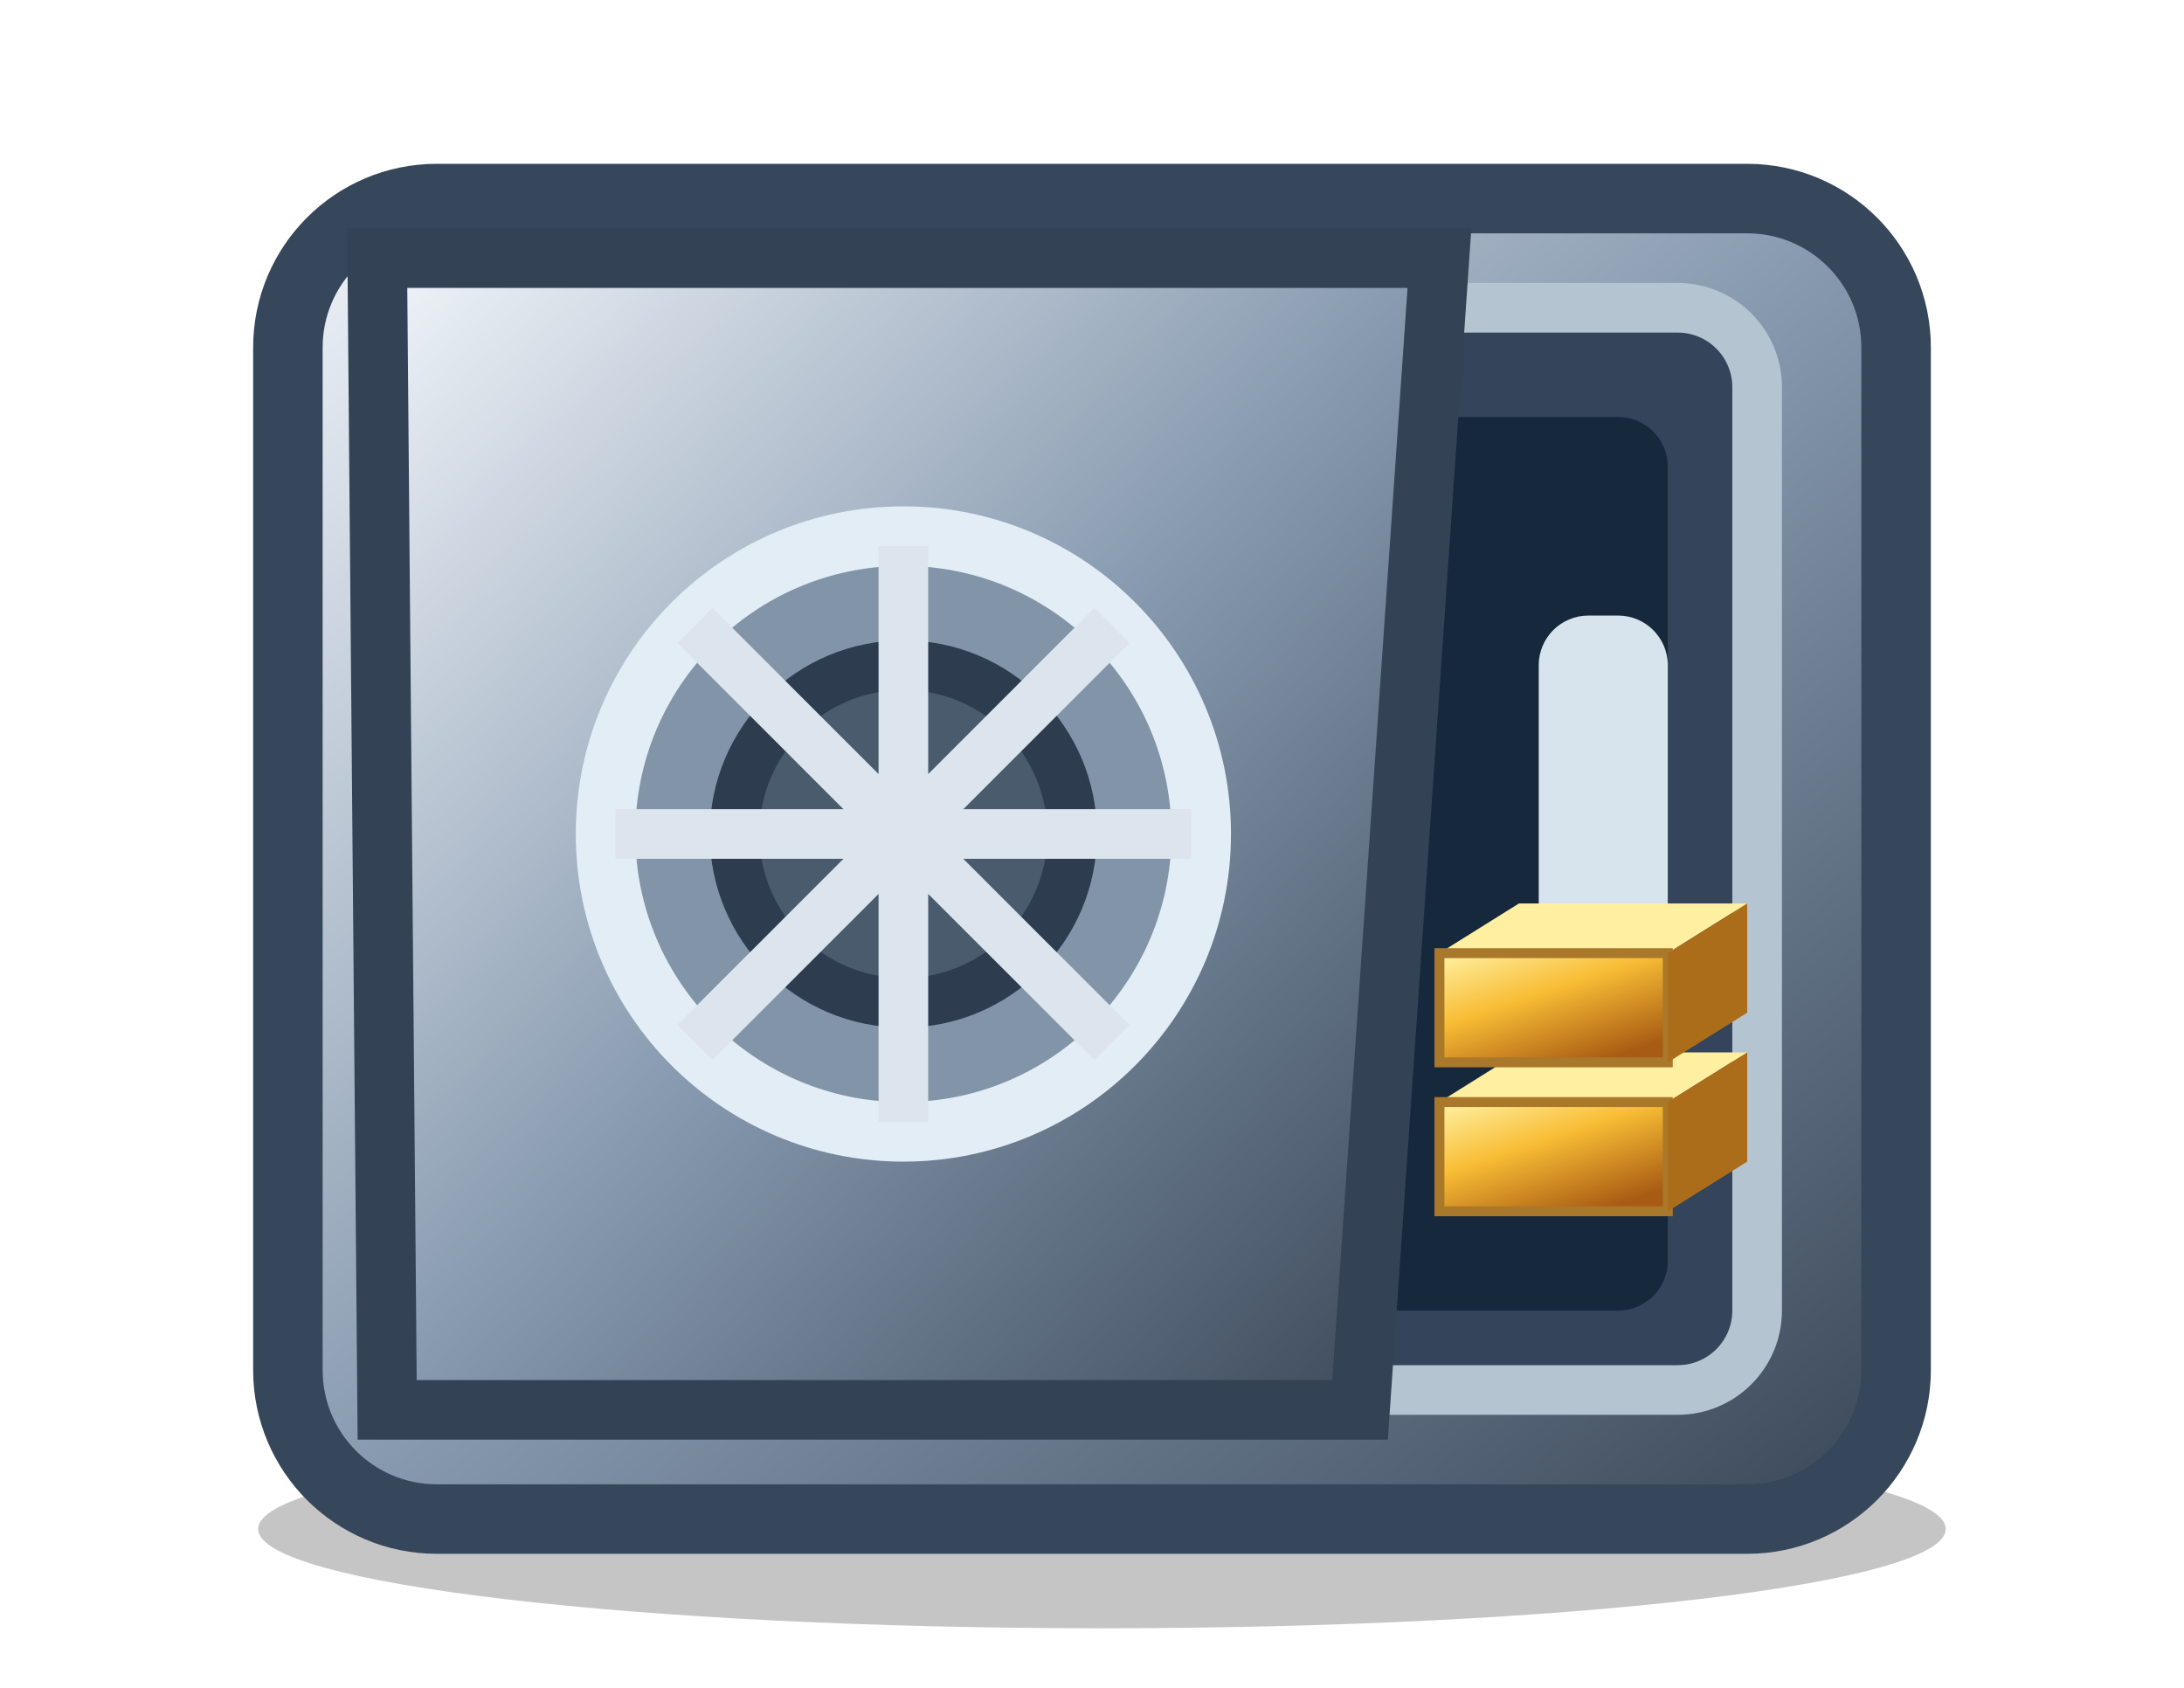
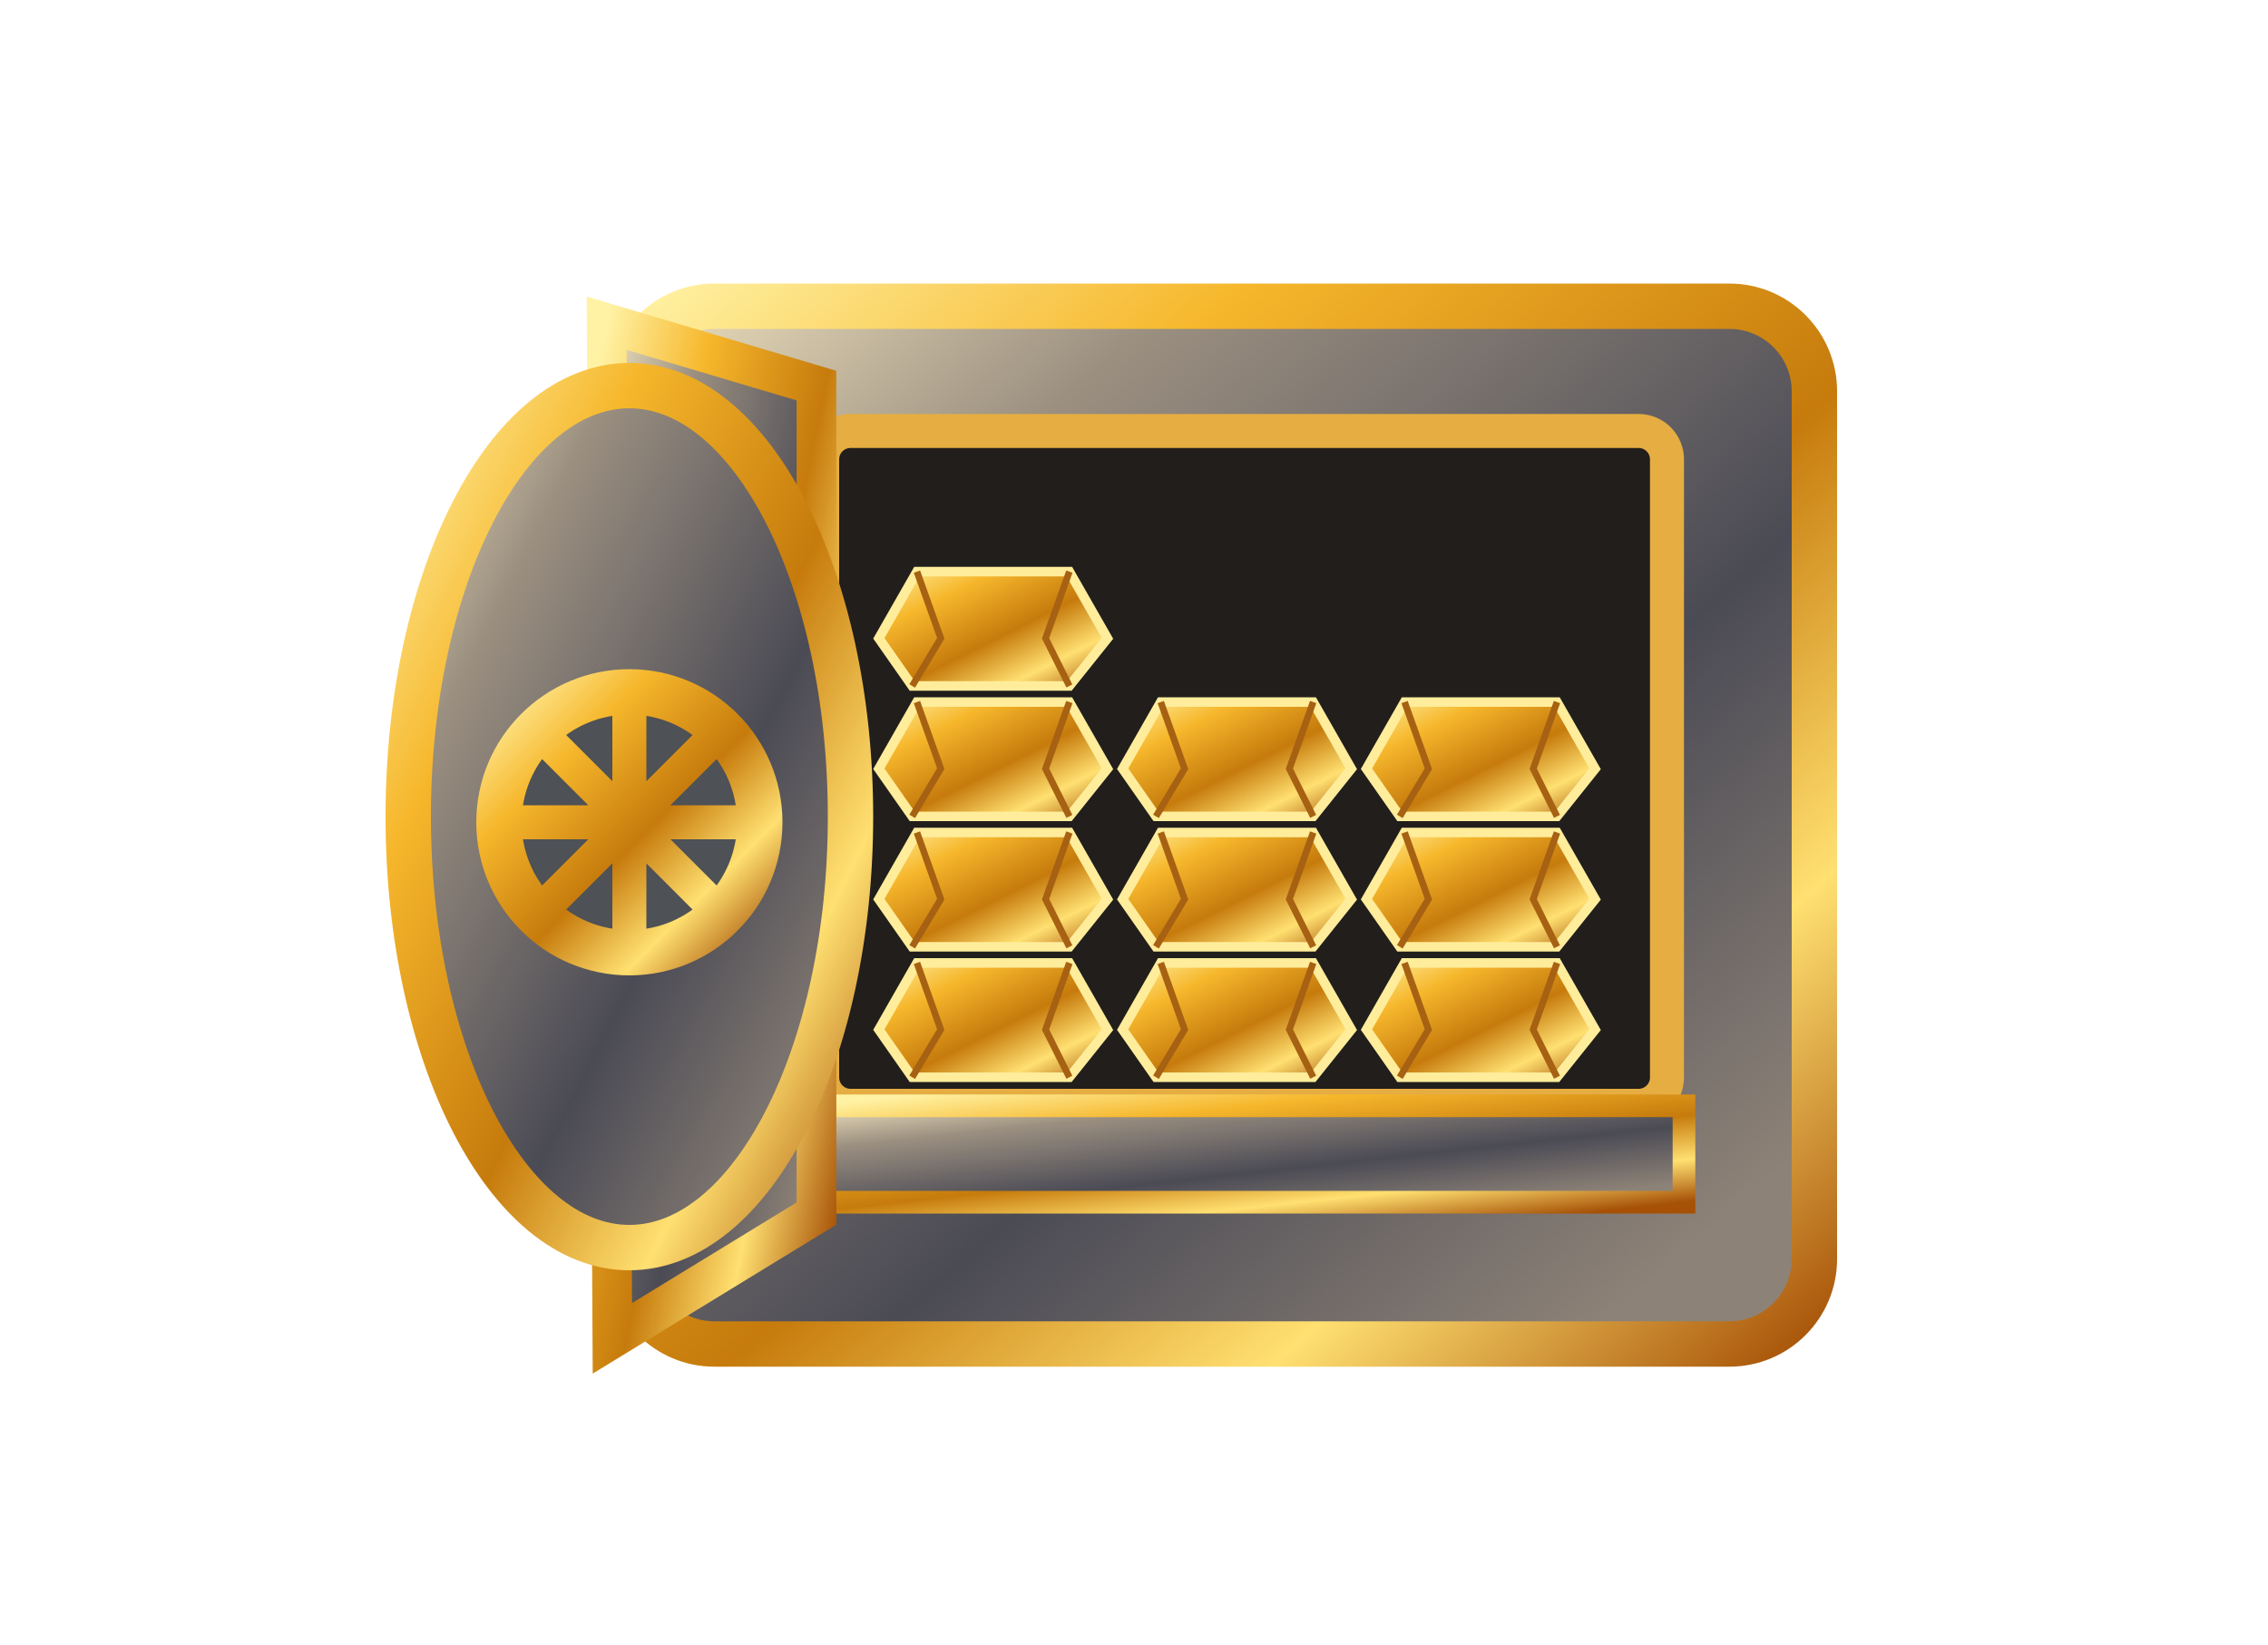
- <svg xmlns="http://www.w3.org/2000/svg" viewBox="0 0 220 170" width="220" height="170">
+ <svg xmlns="http://www.w3.org/2000/svg" viewBox="0 0 400 290" width="400" height="290">
  <defs>
-     <linearGradient id="gold" x2=".7" y2="1">
-       <stop stop-color="#fff2a5" />
-       <stop offset=".45" stop-color="#f8bd35" />
-       <stop offset="1" stop-color="#a85b13" />
+     <linearGradient id="gold" x1="0" y1="0" x2="1" y2="1">
+       <stop stop-color="#fff2a4" />
+       <stop offset=".25" stop-color="#f6b72c" />
+       <stop offset=".55" stop-color="#c67b0c" />
+       <stop offset=".78" stop-color="#ffe071" />
+       <stop offset="1" stop-color="#a65106" />
    </linearGradient>
-     <linearGradient id="wood" x2="1" y2="1">
-       <stop stop-color="#e2a45c" />
-       <stop offset=".45" stop-color="#985225" />
-       <stop offset="1" stop-color="#48261b" />
+     <linearGradient id="red" x1="0" y1="0" x2="1" y2="1">
+       <stop stop-color="#ff7259" />
+       <stop offset=".4" stop-color="#be1830" />
+       <stop offset=".8" stop-color="#730b20" />
+       <stop offset="1" stop-color="#ec4550" />
    </linearGradient>
-     <linearGradient id="steel" x2="1" y2="1">
-       <stop stop-color="#f1f5fa" />
-       <stop offset=".5" stop-color="#879aaf" />
-       <stop offset="1" stop-color="#394657" />
+     <linearGradient id="wood" x1="0" y1="0" x2="1" y2="1">
+       <stop stop-color="#b55b32" />
+       <stop offset=".55" stop-color="#632818" />
+       <stop offset="1" stop-color="#3b160d" />
    </linearGradient>
+     <linearGradient id="metal" x1="0" y1="0" x2="1" y2="1">
+       <stop stop-color="#f0e3bf" />
+       <stop offset=".23" stop-color="#9b8f80" />
+       <stop offset=".6" stop-color="#4b4b55" />
+       <stop offset=".9" stop-color="#8d8277" />
+     </linearGradient>
+     <linearGradient id="case" x1="0" y1="0" x2="1" y2="1">
+       <stop stop-color="#77707a" />
+       <stop offset=".25" stop-color="#34323b" />
+       <stop offset=".8" stop-color="#13141b" />
+       <stop offset="1" stop-color="#5a5360" />
+     </linearGradient>
+     <linearGradient id="cash" x1="0" y1="0" x2="1" y2="1">
+       <stop stop-color="#efffe2" />
+       <stop offset=".45" stop-color="#a4d3b0" />
+       <stop offset="1" stop-color="#40845c" />
+     </linearGradient>
+     <radialGradient id="gem">
+       <stop stop-color="#effaff" />
+       <stop offset=".4" stop-color="#4dd3ff" />
+       <stop offset="1" stop-color="#1722a9" />
+     </radialGradient>
+     <clipPath id="potInner">
+       <path d="M111 102 Q200 111 289 102 L280 159 Q200 184 120 159Z" />
+     </clipPath>
+     <clipPath id="bagInner">
+       <path d="M142 92 Q200 103 258 92 L255 115 Q200 131 145 115Z" />
+     </clipPath>
+     <clipPath id="chestInner">
+       <path d="M111 130 L287 130 L287 180 L111 180Z" />
+     </clipPath>
+     <clipPath id="vaultInner">
+       <path d="M145 76 L294 76 L294 195 L145 195Z" />
+     </clipPath>
+     <clipPath id="cashInner">
+       <path d="M109 134 L287 134 L287 187 L109 187Z" />
+     </clipPath>
  </defs>
-   <ellipse cx="111" cy="154" rx="85" ry="10" fill="#000" opacity=".23" />
-   <rect x="29" y="20" width="162" height="133" rx="15" fill="url(#steel)" stroke="#36465b" stroke-width="7" />
-   <rect x="42" y="31" width="135" height="109" rx="8" fill="#34445a" stroke="#b5c4d1" stroke-width="5" />
-   <rect x="53" y="42" width="115" height="90" rx="5" fill="#15283c" />
-   <path d="M38 26 L145 26 L137 142 L39 142Z" fill="url(#steel)" stroke="#334254" stroke-width="6" />
-   <circle cx="91" cy="84" r="30" fill="#8294a7" stroke="#e3edf5" stroke-width="6" />
-   <circle cx="91" cy="84" r="17" fill="#4a5b6e" stroke="#2e3c50" stroke-width="5" />
-   <path d="M91 55V113 M62 84H120 M70 63L112 105 M112 63L70 105" stroke="#dce5ed" stroke-width="5" />
-   <rect x="155" y="62" width="13" height="35" rx="5" fill="#d8e4ed" />
-   <g class="jackpot-stage-contents">
-     <g>
-       <path d="M145 111l8-5h23l-8 5Z" fill="#fff0a1" />
-       <rect x="145" y="111" width="23" height="11" fill="url(#gold)" stroke="#a9782a" stroke-width="1" />
-       <path d="M168 111l8-5v11l-8 5Z" fill="#ac6d1b" />
+   <rect x="111" y="54" width="209" height="183" rx="15" fill="url(#metal)" stroke="url(#gold)" stroke-width="8" />
+   <rect x="145" y="76" width="149" height="119" rx="5" fill="#211e1c" stroke="#e5ad42" stroke-width="6" />
+   <g clip-path="url(#vaultInner)">
+     <g transform="translate(155 174) scale(0.84)">
+       <path d="M0 9 L8 -5 L40 -5 L48 9 L40 19 L7 19Z" fill="url(#gold)" stroke="#ffed9b" stroke-width="2" />
+       <path d="M8 -5 L13 9 L7 19 M40 -5 L35 9 L40 19" fill="none" stroke="#a76112" stroke-width="1.4" />
    </g>
-     <g>
-       <path d="M145 96l8-5h23l-8 5Z" fill="#fff0a1" />
-       <rect x="145" y="96" width="23" height="11" fill="url(#gold)" stroke="#a9782a" stroke-width="1" />
-       <path d="M168 96l8-5v11l-8 5Z" fill="#ac6d1b" />
+     <g transform="translate(198 174) scale(0.84)">
+       <path d="M0 9 L8 -5 L40 -5 L48 9 L40 19 L7 19Z" fill="url(#gold)" stroke="#ffed9b" stroke-width="2" />
+       <path d="M8 -5 L13 9 L7 19 M40 -5 L35 9 L40 19" fill="none" stroke="#a76112" stroke-width="1.4" />
+     </g>
+     <g transform="translate(241 174) scale(0.84)">
+       <path d="M0 9 L8 -5 L40 -5 L48 9 L40 19 L7 19Z" fill="url(#gold)" stroke="#ffed9b" stroke-width="2" />
+       <path d="M8 -5 L13 9 L7 19 M40 -5 L35 9 L40 19" fill="none" stroke="#a76112" stroke-width="1.4" />
+     </g>
+     <g transform="translate(155 151) scale(0.84)">
+       <path d="M0 9 L8 -5 L40 -5 L48 9 L40 19 L7 19Z" fill="url(#gold)" stroke="#ffed9b" stroke-width="2" />
+       <path d="M8 -5 L13 9 L7 19 M40 -5 L35 9 L40 19" fill="none" stroke="#a76112" stroke-width="1.4" />
+     </g>
+     <g transform="translate(198 151) scale(0.84)">
+       <path d="M0 9 L8 -5 L40 -5 L48 9 L40 19 L7 19Z" fill="url(#gold)" stroke="#ffed9b" stroke-width="2" />
+       <path d="M8 -5 L13 9 L7 19 M40 -5 L35 9 L40 19" fill="none" stroke="#a76112" stroke-width="1.4" />
+     </g>
+     <g transform="translate(241 151) scale(0.84)">
+       <path d="M0 9 L8 -5 L40 -5 L48 9 L40 19 L7 19Z" fill="url(#gold)" stroke="#ffed9b" stroke-width="2" />
+       <path d="M8 -5 L13 9 L7 19 M40 -5 L35 9 L40 19" fill="none" stroke="#a76112" stroke-width="1.4" />
+     </g>
+     <g transform="translate(155 128) scale(0.84)">
+       <path d="M0 9 L8 -5 L40 -5 L48 9 L40 19 L7 19Z" fill="url(#gold)" stroke="#ffed9b" stroke-width="2" />
+       <path d="M8 -5 L13 9 L7 19 M40 -5 L35 9 L40 19" fill="none" stroke="#a76112" stroke-width="1.4" />
+     </g>
+     <g transform="translate(198 128) scale(0.84)">
+       <path d="M0 9 L8 -5 L40 -5 L48 9 L40 19 L7 19Z" fill="url(#gold)" stroke="#ffed9b" stroke-width="2" />
+       <path d="M8 -5 L13 9 L7 19 M40 -5 L35 9 L40 19" fill="none" stroke="#a76112" stroke-width="1.4" />
+     </g>
+     <g transform="translate(241 128) scale(0.84)">
+       <path d="M0 9 L8 -5 L40 -5 L48 9 L40 19 L7 19Z" fill="url(#gold)" stroke="#ffed9b" stroke-width="2" />
+       <path d="M8 -5 L13 9 L7 19 M40 -5 L35 9 L40 19" fill="none" stroke="#a76112" stroke-width="1.4" />
+     </g>
+     <g transform="translate(155 105) scale(0.84)">
+       <path d="M0 9 L8 -5 L40 -5 L48 9 L40 19 L7 19Z" fill="url(#gold)" stroke="#ffed9b" stroke-width="2" />
+       <path d="M8 -5 L13 9 L7 19 M40 -5 L35 9 L40 19" fill="none" stroke="#a76112" stroke-width="1.4" />
    </g>
  </g>
+   <rect x="143" y="195" width="154" height="17" fill="url(#metal)" stroke="url(#gold)" stroke-width="4" />
+   <path d="M107 57 L144 68 L144 214 L108 236Z" fill="url(#metal)" stroke="url(#gold)" stroke-width="7" />
+   <ellipse cx="111" cy="144" rx="39" ry="76" fill="url(#metal)" stroke="url(#gold)" stroke-width="8" />
+   <circle cx="111" cy="145" r="23" fill="#4e5155" stroke="url(#gold)" stroke-width="8" />
+   <path d="M111 122 V168 M88 145 H134 M95 129 L127 161 M127 129 L95 161" stroke="url(#gold)" stroke-width="6" />
</svg>
